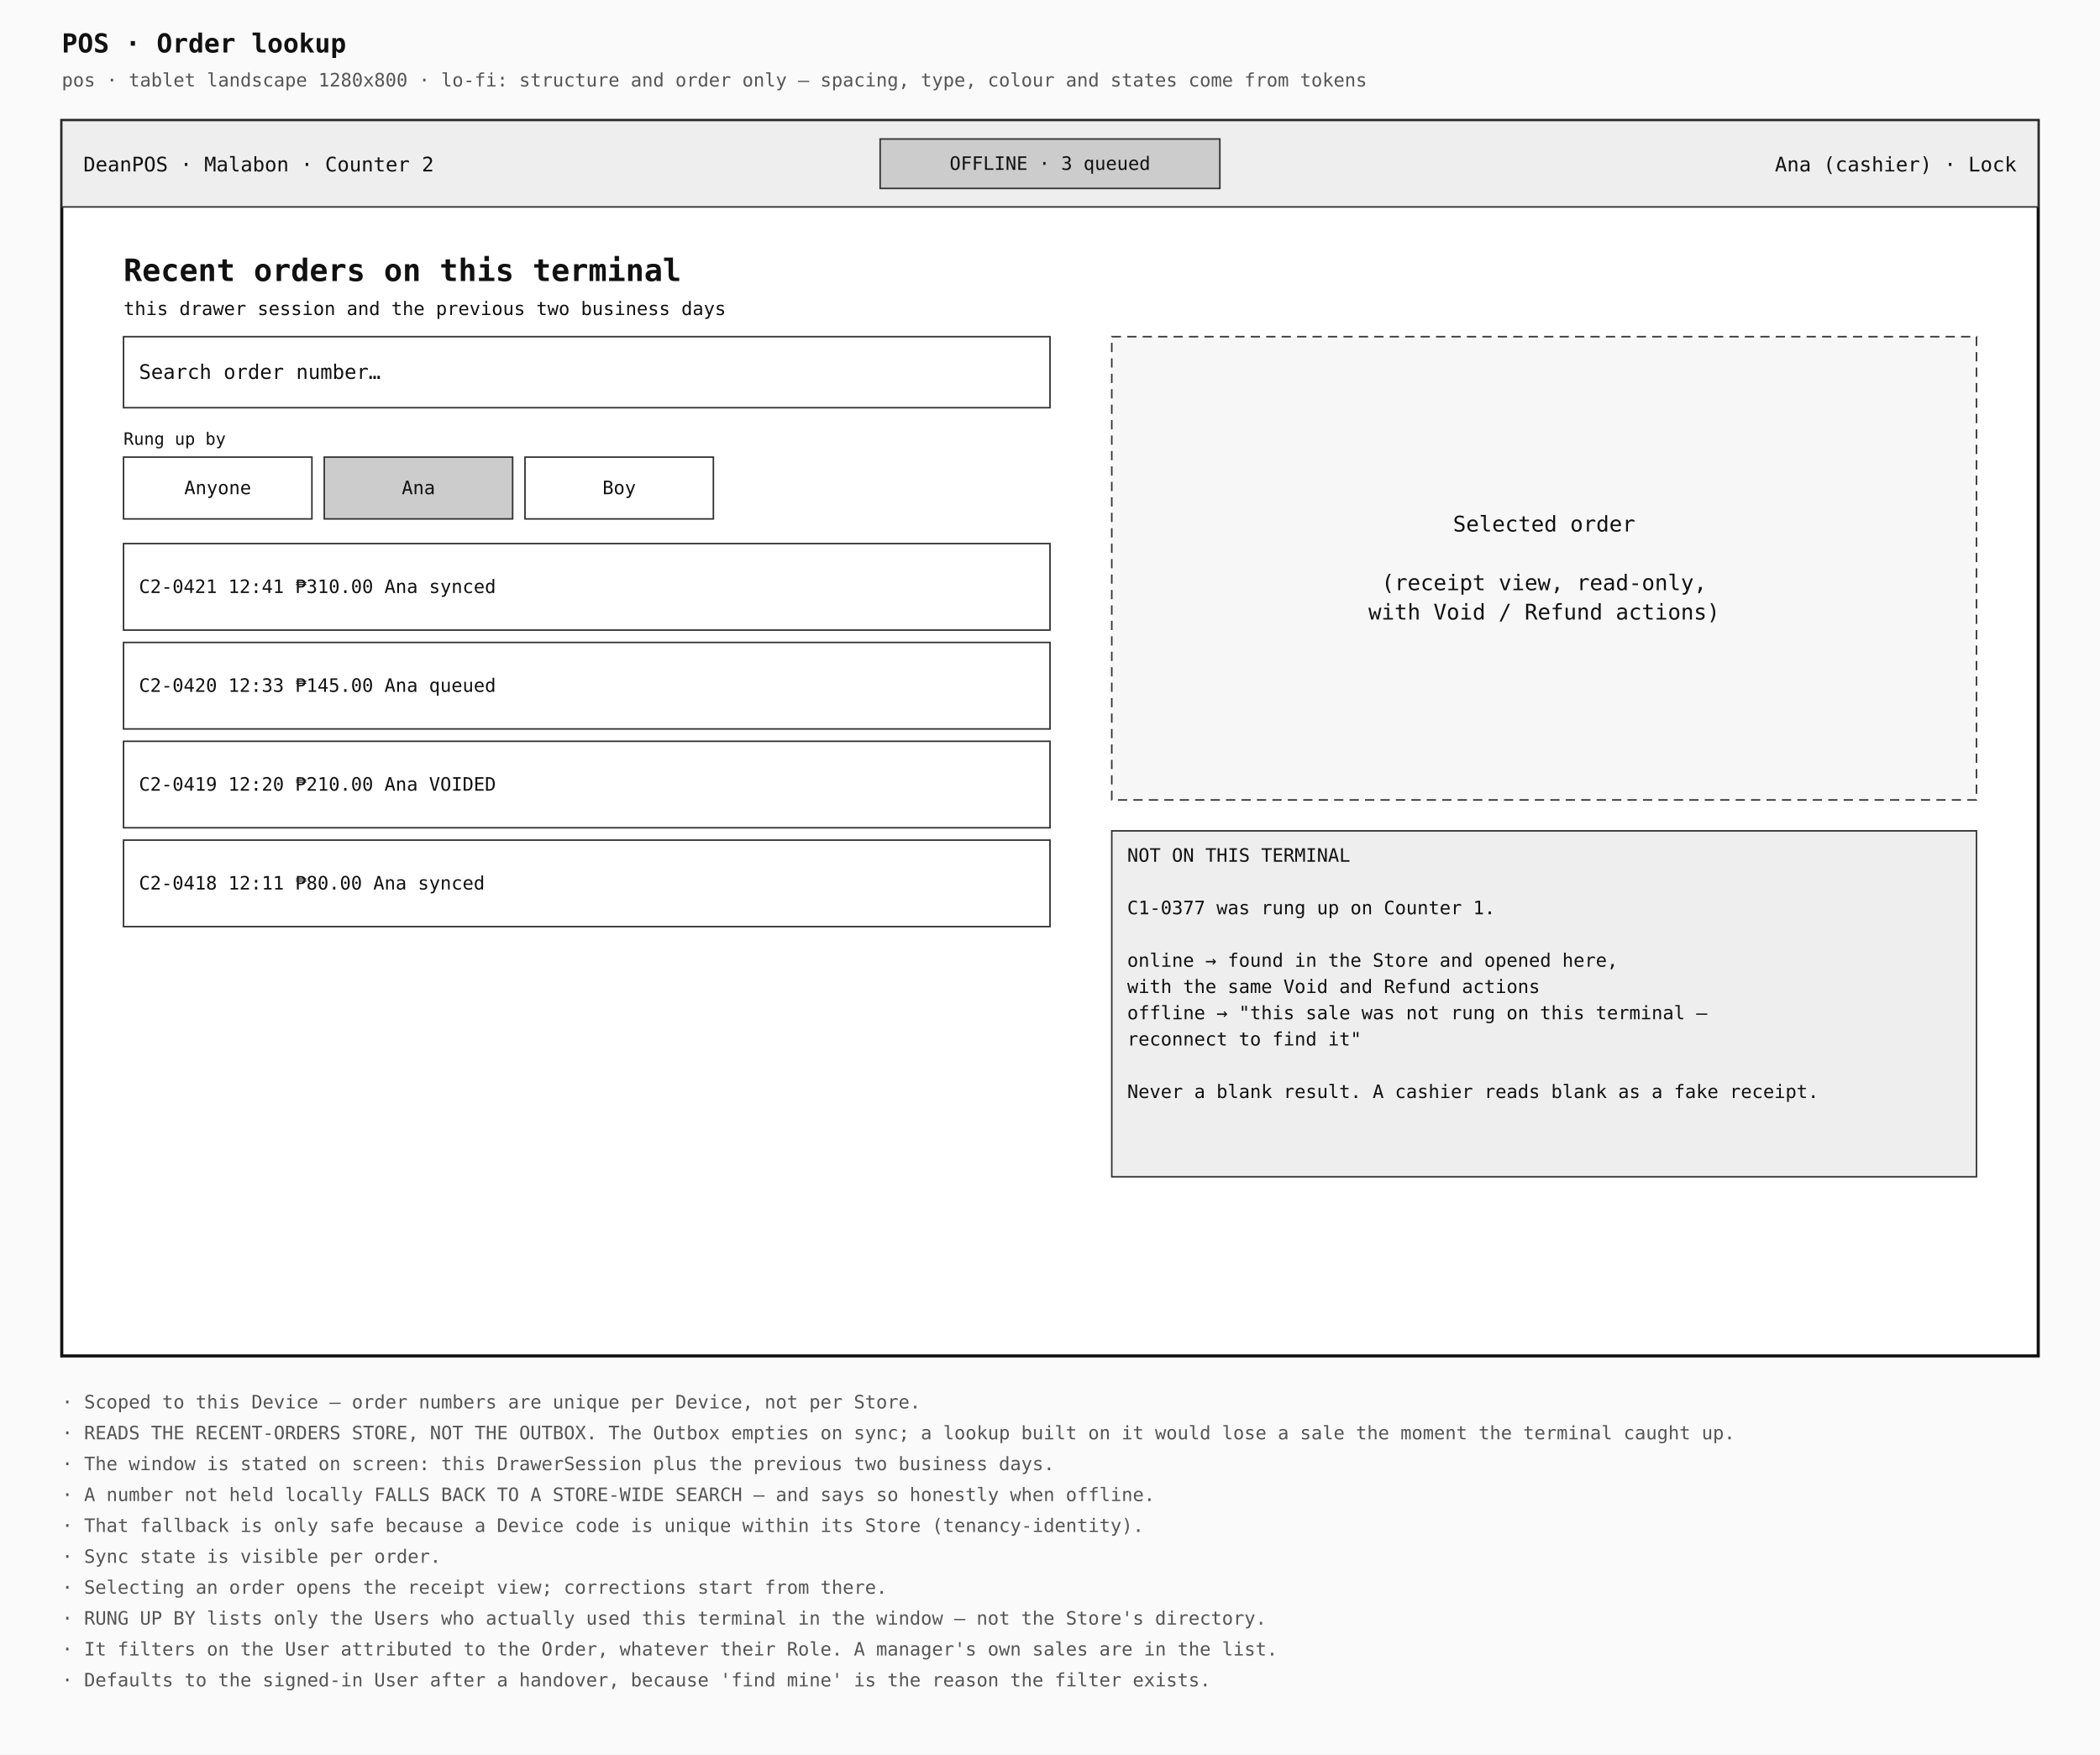
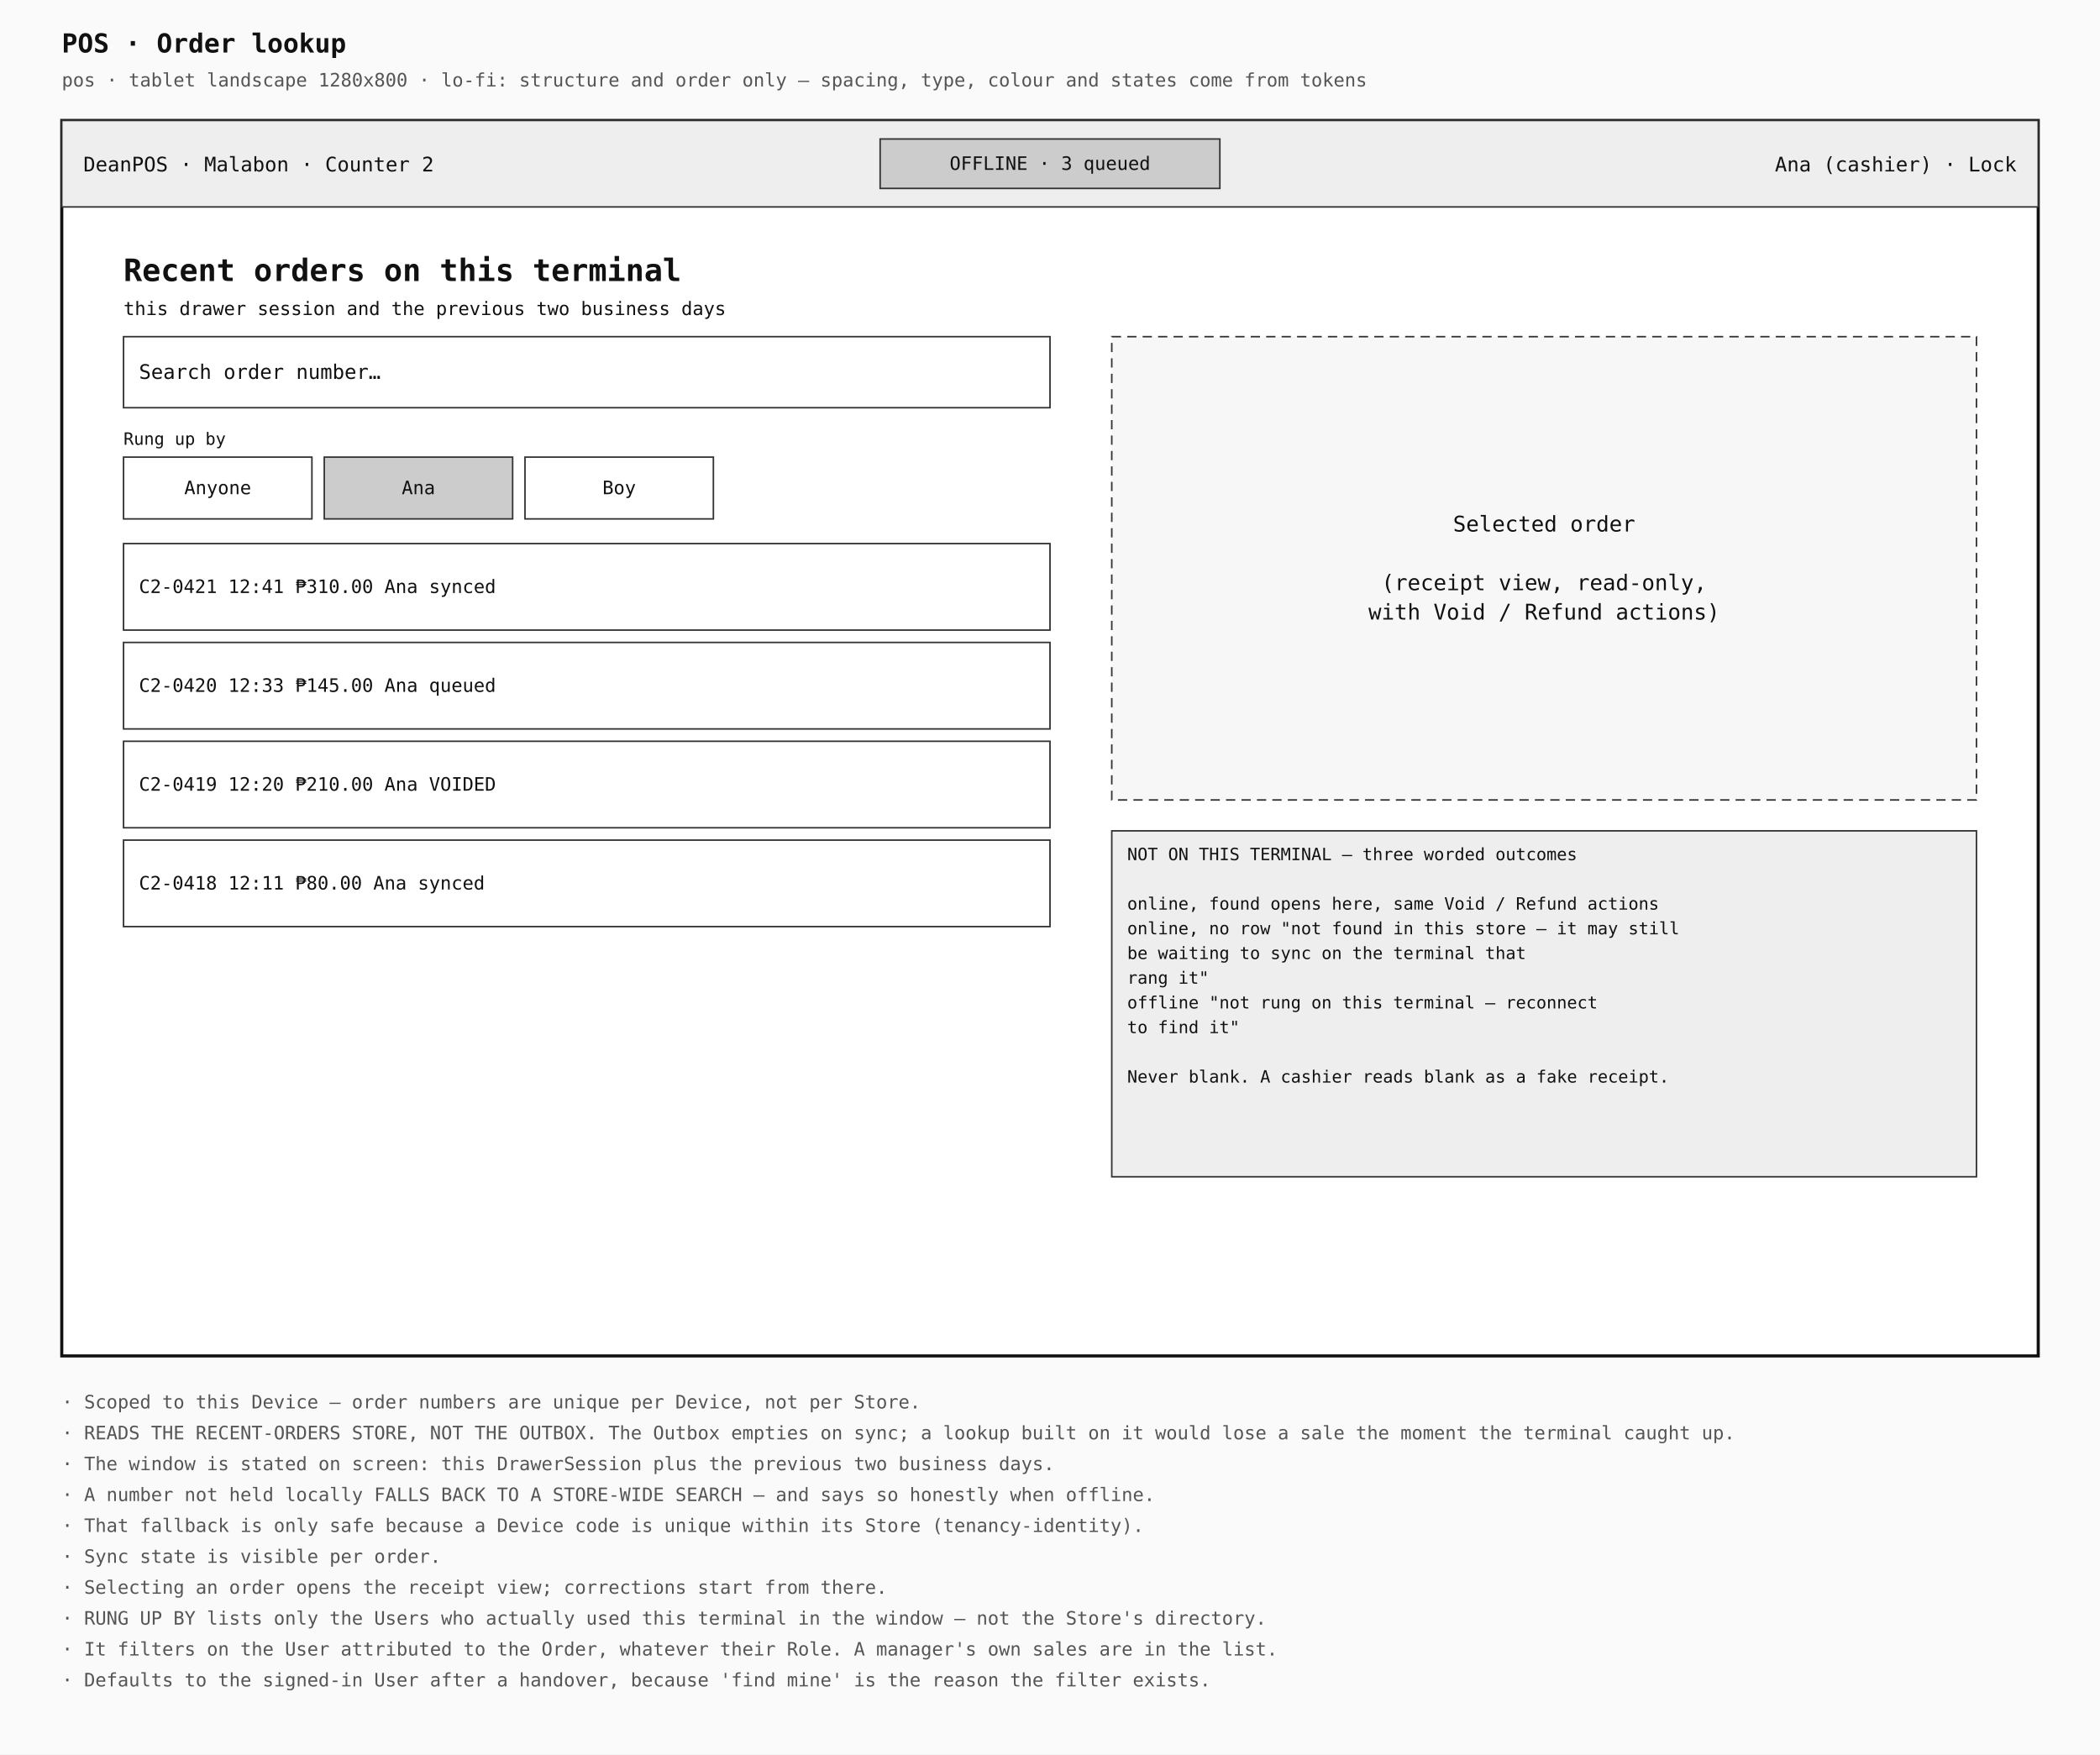
<svg xmlns="http://www.w3.org/2000/svg" width="1360" height="1136" viewBox="0 0 1360 1136" font-family="ui-monospace, SFMono-Regular, Menlo, monospace">
  <rect width="1360" height="1136" fill="#fafafa" />
  <text x="40" y="34" font-size="17" font-weight="bold" fill="#111">POS · Order lookup</text>
  <text x="40" y="56" font-size="12" fill="#555">pos · tablet landscape 1280x800 · lo-fi: structure and order only — spacing, type, colour and states come from tokens</text>
  <g transform="translate(40,78)">
    <rect x="0" y="0" width="1280" height="800" fill="#ffffff" stroke="#111" stroke-width="2" />
    <rect x="0" y="0" width="1280" height="56" rx="0" fill="#eeeeee" stroke="#333" stroke-width="1" />
    <text x="14" y="33.0" font-size="13" text-anchor="start" font-weight="normal" fill="#111">DeanPOS · Malabon · Counter 2</text>
    <rect x="530.0" y="12" width="220" height="32" rx="0" fill="#cccccc" stroke="#333" stroke-width="1" />
    <text x="640.0" y="32.0" font-size="12" text-anchor="middle" fill="#111">OFFLINE · 3 queued</text>
    <text x="1266" y="33.0" font-size="13" text-anchor="end" font-weight="normal" fill="#111">Ana (cashier)  ·  Lock</text>
    <text x="40" y="104" font-size="20" text-anchor="start" font-weight="bold" fill="#111">Recent orders on this terminal</text>
    <text x="40" y="126" font-size="12" text-anchor="start" font-weight="normal" fill="#111">this drawer session and the previous two business days</text>
    <rect x="40" y="140" width="600" height="46" rx="0" fill="#ffffff" stroke="#333" stroke-width="1" />
    <text x="50" y="167.333" font-size="13" fill="#111">Search order number…</text>
    <text x="40" y="210" font-size="11" text-anchor="start" font-weight="normal" fill="#111">Rung up by</text>
    <rect x="40" y="218" width="122" height="40" rx="0" fill="#ffffff" stroke="#333" stroke-width="1" />
    <text x="101.0" y="242.0" font-size="12" text-anchor="middle" fill="#111">Anyone</text>
    <rect x="170" y="218" width="122" height="40" rx="0" fill="#cccccc" stroke="#333" stroke-width="1" />
    <text x="231.0" y="242.0" font-size="12" text-anchor="middle" fill="#111">Ana</text>
    <rect x="300" y="218" width="122" height="40" rx="0" fill="#ffffff" stroke="#333" stroke-width="1" />
    <text x="361.0" y="242.0" font-size="12" text-anchor="middle" fill="#111">Boy</text>
    <rect x="40" y="274" width="600" height="56" rx="0" fill="#ffffff" stroke="#333" stroke-width="1" />
    <text x="50" y="306.0" font-size="12" fill="#111">C2-0421   12:41   ₱310.00   Ana   synced</text>
    <rect x="40" y="338" width="600" height="56" rx="0" fill="#ffffff" stroke="#333" stroke-width="1" />
    <text x="50" y="370.0" font-size="12" fill="#111">C2-0420   12:33   ₱145.00   Ana   queued</text>
    <rect x="40" y="402" width="600" height="56" rx="0" fill="#ffffff" stroke="#333" stroke-width="1" />
    <text x="50" y="434.0" font-size="12" fill="#111">C2-0419   12:20   ₱210.00   Ana   VOIDED</text>
    <rect x="40" y="466" width="600" height="56" rx="0" fill="#ffffff" stroke="#333" stroke-width="1" />
    <text x="50" y="498.0" font-size="12" fill="#111">C2-0418   12:11   ₱80.00    Ana   synced</text>
    <rect x="680" y="140" width="560" height="300" rx="0" fill="#f7f7f7" stroke="#333" stroke-width="1" stroke-dasharray="6 4" />
    <text x="960.0" y="266.167" font-size="14" text-anchor="middle" fill="#111">Selected order</text>
    <text x="960.0" y="285.167" font-size="14" text-anchor="middle" fill="#111" />
    <text x="960.0" y="304.167" font-size="14" text-anchor="middle" fill="#111">(receipt view, read-only,</text>
    <text x="960.0" y="323.167" font-size="14" text-anchor="middle" fill="#111">with Void / Refund actions)</text>
    <rect x="680" y="460" width="560" height="224" rx="0" fill="#eeeeee" stroke="#333" stroke-width="1" />
-     <text x="690" y="480" font-size="12" fill="#111">NOT ON THIS TERMINAL</text>
-     <text x="690" y="497" font-size="12" fill="#111" />
-     <text x="690" y="514" font-size="12" fill="#111">C1-0377 was rung up on Counter 1.</text>
-     <text x="690" y="531" font-size="12" fill="#111" />
-     <text x="690" y="548" font-size="12" fill="#111">  online   →  found in the Store and opened here,</text>
-     <text x="690" y="565" font-size="12" fill="#111">              with the same Void and Refund actions</text>
-     <text x="690" y="582" font-size="12" fill="#111">  offline  →  "this sale was not rung on this terminal —</text>
-     <text x="690" y="599" font-size="12" fill="#111">              reconnect to find it"</text>
-     <text x="690" y="616" font-size="12" fill="#111" />
-     <text x="690" y="633" font-size="12" fill="#111">Never a blank result. A cashier reads blank as a fake receipt.</text>
+     <text x="690" y="479" font-size="11" fill="#111">NOT ON THIS TERMINAL — three worded outcomes</text>
+     <text x="690" y="495" font-size="11" fill="#111" />
+     <text x="690" y="511" font-size="11" fill="#111">  online, found    opens here, same Void / Refund actions</text>
+     <text x="690" y="527" font-size="11" fill="#111">  online, no row   "not found in this store — it may still</text>
+     <text x="690" y="543" font-size="11" fill="#111">                   be waiting to sync on the terminal that</text>
+     <text x="690" y="559" font-size="11" fill="#111">                   rang it"</text>
+     <text x="690" y="575" font-size="11" fill="#111">  offline          "not rung on this terminal — reconnect</text>
+     <text x="690" y="591" font-size="11" fill="#111">                   to find it"</text>
+     <text x="690" y="607" font-size="11" fill="#111" />
+     <text x="690" y="623" font-size="11" fill="#111">Never blank. A cashier reads blank as a fake receipt.</text>
    <text x="0" y="834" font-size="12" fill="#555">· Scoped to this Device — order numbers are unique per Device, not per Store.</text>
    <text x="0" y="854" font-size="12" fill="#555">· READS THE RECENT-ORDERS STORE, NOT THE OUTBOX. The Outbox empties on sync; a lookup built on it would lose a sale the moment the terminal caught up.</text>
    <text x="0" y="874" font-size="12" fill="#555">· The window is stated on screen: this DrawerSession plus the previous two business days.</text>
    <text x="0" y="894" font-size="12" fill="#555">· A number not held locally FALLS BACK TO A STORE-WIDE SEARCH — and says so honestly when offline.</text>
    <text x="0" y="914" font-size="12" fill="#555">· That fallback is only safe because a Device code is unique within its Store (tenancy-identity).</text>
    <text x="0" y="934" font-size="12" fill="#555">· Sync state is visible per order.</text>
    <text x="0" y="954" font-size="12" fill="#555">· Selecting an order opens the receipt view; corrections start from there.</text>
    <text x="0" y="974" font-size="12" fill="#555">· RUNG UP BY lists only the Users who actually used this terminal in the window — not the Store's directory.</text>
    <text x="0" y="994" font-size="12" fill="#555">· It filters on the User attributed to the Order, whatever their Role. A manager's own sales are in the list.</text>
    <text x="0" y="1014" font-size="12" fill="#555">· Defaults to the signed-in User after a handover, because 'find mine' is the reason the filter exists.</text>
  </g>
</svg>
